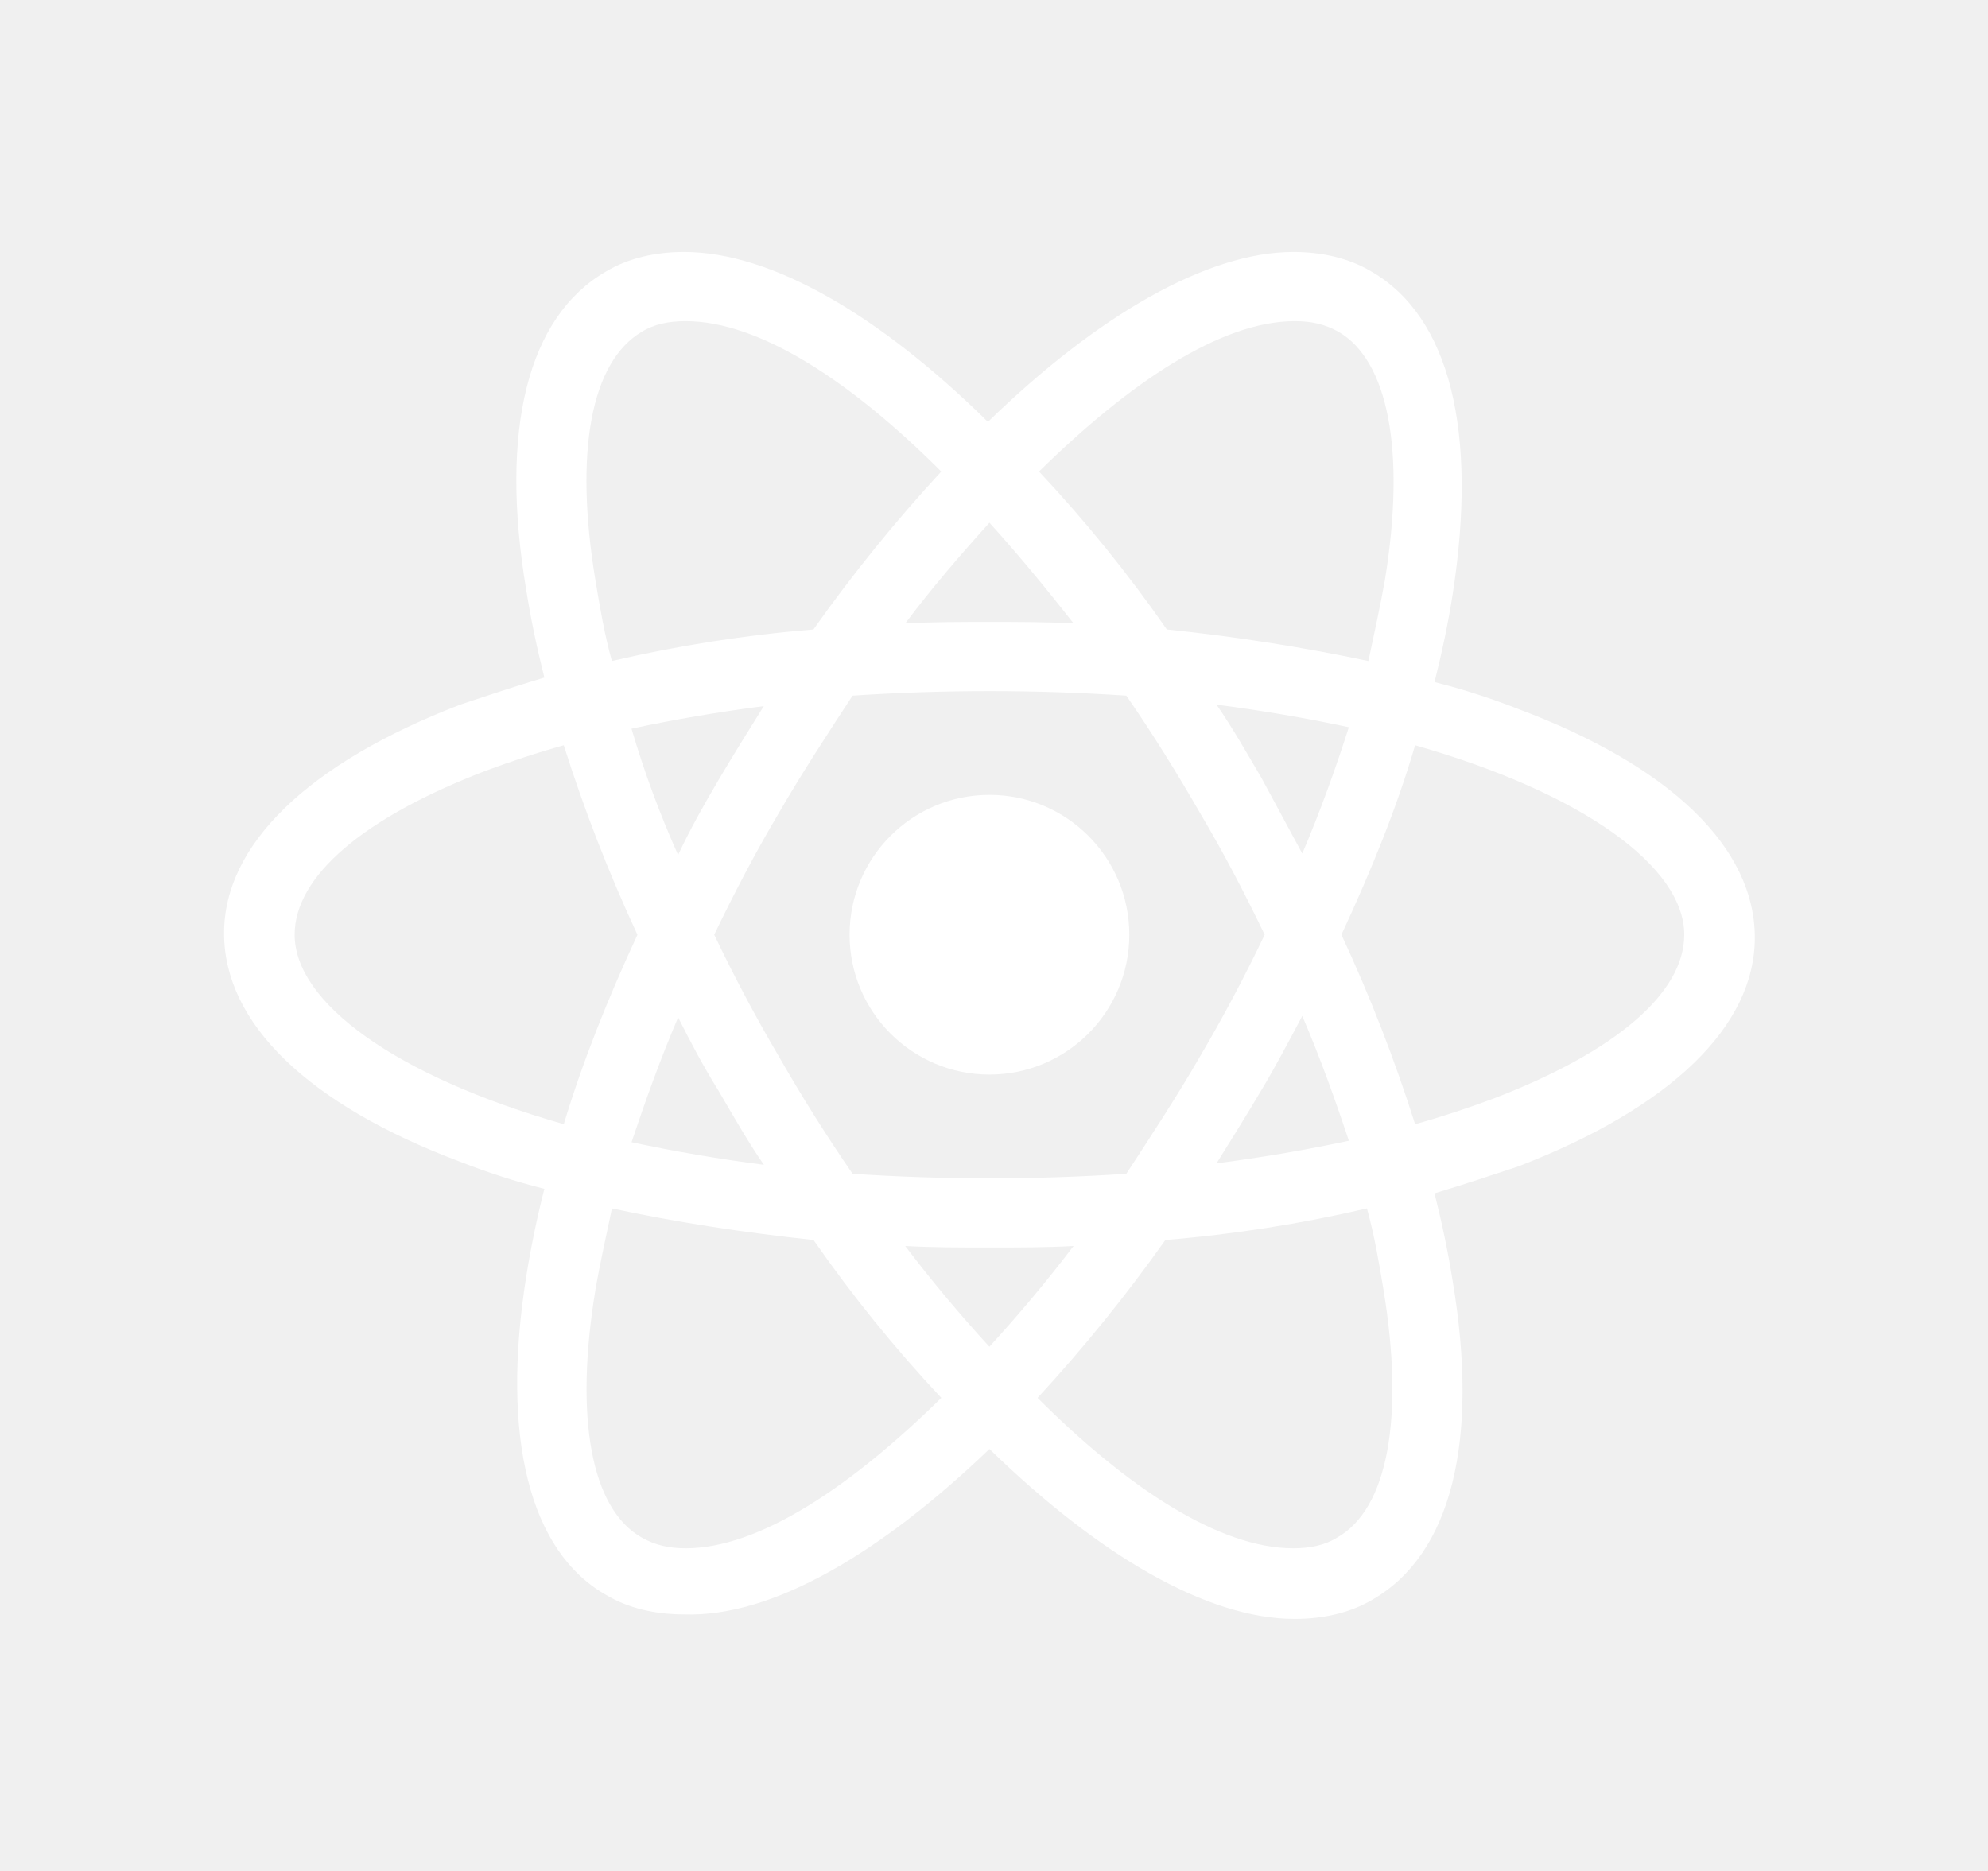
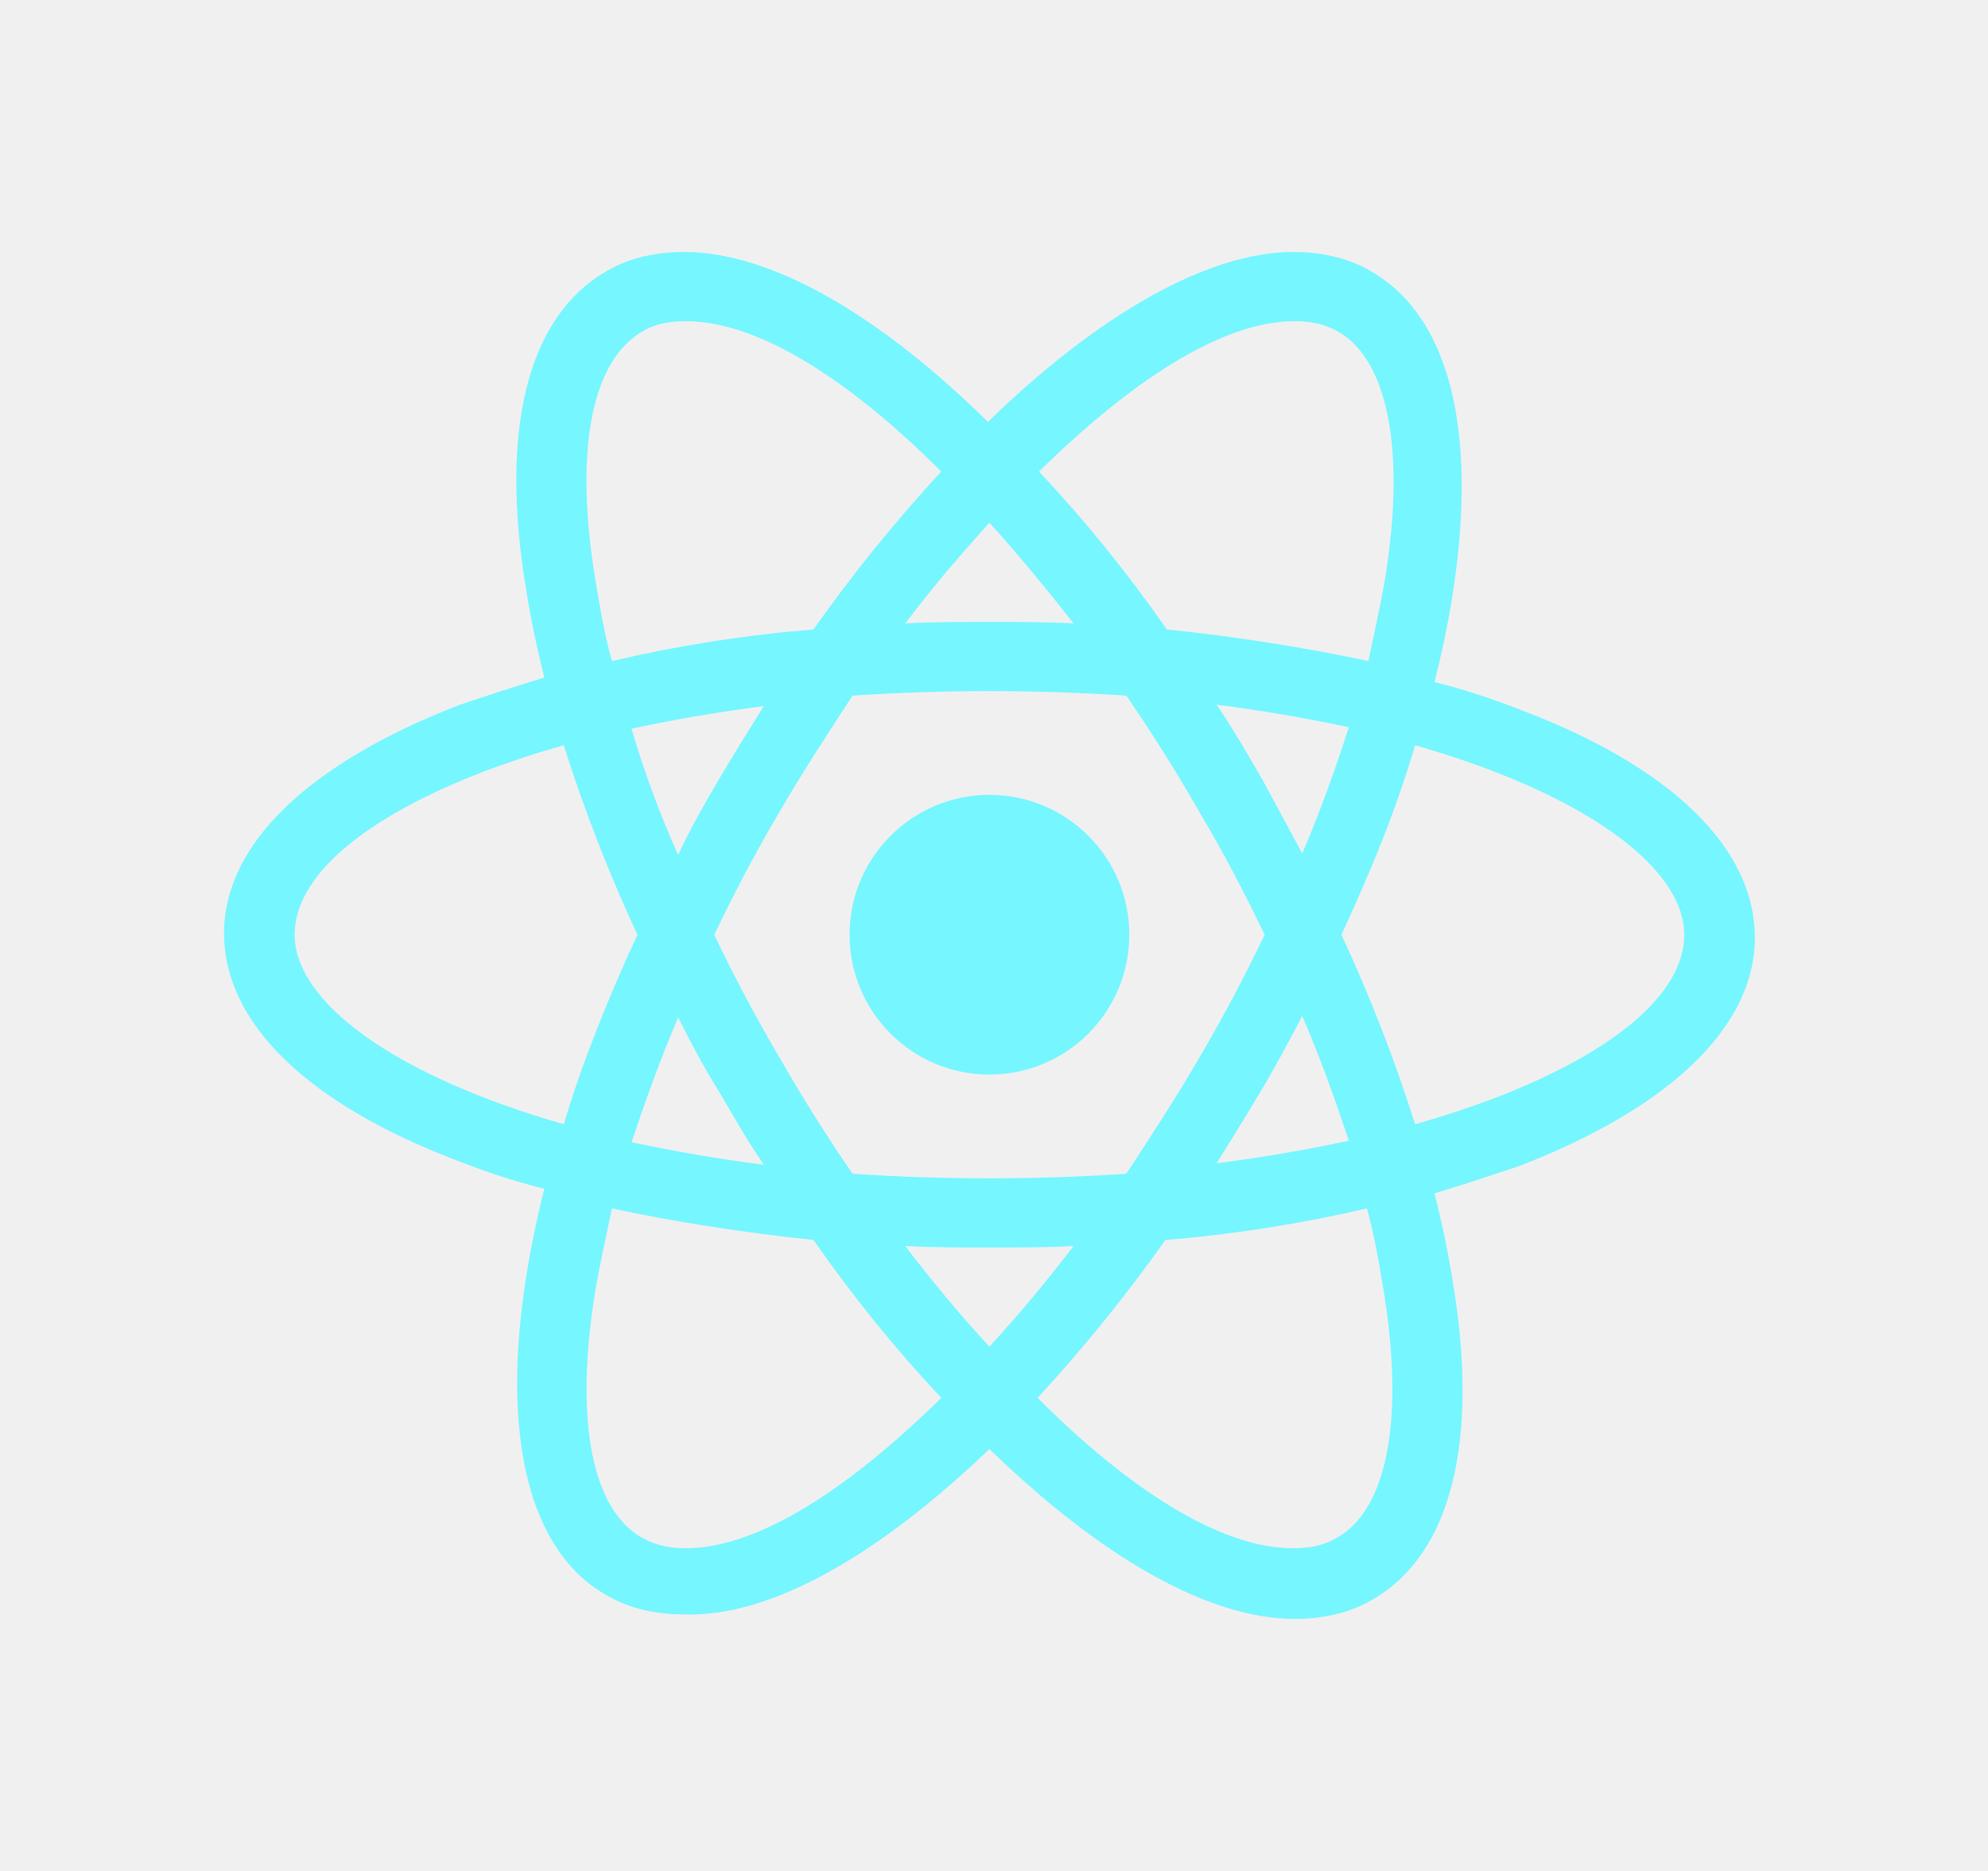
<svg xmlns="http://www.w3.org/2000/svg" version="1.1" width="34" height="32" viewBox="0 0 34 32">
-   <path fill="#FFF" d="M19.314 15.987a2.392 2.392 0 1 1-4.784 0 2.392 2.392 0 0 1 4.784 0z" />
-   <path fill="#FFF" d="M16.922 24.783c1.878 1.826 3.729 2.906 5.221 2.906.489 0 .952-.103 1.337-.334 1.337-.772 1.826-2.701 1.363-5.453-.077-.489-.18-.977-.309-1.492.514-.154.977-.309 1.44-.463 2.598-1.003 4.038-2.392 4.038-3.909 0-1.543-1.44-2.932-4.038-3.909-.463-.18-.926-.334-1.44-.463.129-.514.232-1.003.309-1.492.437-2.803-.051-4.758-1.389-5.53-.386-.231-.849-.334-1.337-.334-1.466 0-3.344 1.08-5.221 2.906-1.852-1.826-3.704-2.906-5.195-2.906-.489 0-.952.103-1.337.334-1.337.772-1.826 2.701-1.363 5.453.077.489.18.977.309 1.492-.514.154-.977.309-1.44.463-2.598 1.003-4.038 2.392-4.038 3.909 0 1.543 1.44 2.932 4.038 3.909.463.18.926.334 1.44.463a16.882 16.882 0 0 0-.309 1.492c-.437 2.752.051 4.707 1.363 5.453.386.232.849.334 1.337.334 1.492.051 3.344-1.029 5.221-2.829zm-1.441-3.472c.463.026.952.026 1.44.026s.977 0 1.44-.026a24.523 24.523 0 0 1-1.44 1.723 24.252 24.252 0 0 1-1.44-1.723zm-3.189-2.649c.257.437.489.849.772 1.26a27.786 27.786 0 0 1-2.263-.386c.232-.694.489-1.415.797-2.135.206.411.437.849.694 1.26zM10.8 12.463c.72-.154 1.466-.283 2.263-.386-.257.412-.514.823-.772 1.26s-.489.849-.694 1.286a17.109 17.109 0 0 1-.797-2.161zm1.415 3.524c.334-.694.694-1.389 1.106-2.083.386-.669.823-1.337 1.26-2.006a35.293 35.293 0 0 1 4.682 0c.463.669.874 1.337 1.26 2.006.412.694.772 1.389 1.106 2.083a26.922 26.922 0 0 1-1.106 2.083c-.386.669-.823 1.337-1.26 2.006a35.293 35.293 0 0 1-4.682 0 28.695 28.695 0 0 1-1.26-2.006 27.106 27.106 0 0 1-1.106-2.083zm10.057-1.389l-.694-1.286c-.257-.437-.489-.849-.772-1.26.797.103 1.543.232 2.263.386-.231.72-.489 1.44-.797 2.161zm0 2.778c.309.72.566 1.44.797 2.135-.72.154-1.466.283-2.263.386.257-.412.514-.823.772-1.26.232-.386.463-.823.694-1.26zm.591 8.925c-.206.129-.463.18-.746.18-1.26 0-2.829-1.029-4.372-2.572a26.868 26.868 0 0 0 2.186-2.701 23.619 23.619 0 0 0 3.447-.54c.129.463.206.926.283 1.389.36 2.186.077 3.755-.797 4.244zm1.338-13.555c2.881.823 4.604 2.083 4.604 3.241 0 1.003-1.183 2.006-3.266 2.804-.412.154-.874.309-1.337.437a27.01 27.01 0 0 0-1.26-3.241c.514-1.106.952-2.186 1.26-3.241zm-2.058-7.253c.283 0 .514.051.746.18.849.489 1.157 2.032.797 4.244-.077.437-.18.9-.283 1.389a33.072 33.072 0 0 0-3.447-.54 23.774 23.774 0 0 0-2.186-2.701c1.543-1.518 3.112-2.572 4.372-2.572zm-3.781 5.17c-.463-.026-.952-.026-1.44-.026s-.977 0-1.44.026c.463-.617.952-1.183 1.44-1.723.489.54.977 1.132 1.44 1.723zm-7.382-4.99c.206-.129.463-.18.746-.18 1.26 0 2.829 1.029 4.372 2.572a26.756 26.756 0 0 0-2.186 2.701 23.619 23.619 0 0 0-3.447.54c-.129-.463-.206-.926-.283-1.389-.36-2.186-.077-3.729.797-4.244zM9.643 19.228c-2.881-.823-4.604-2.083-4.604-3.241 0-1.003 1.183-2.006 3.266-2.803.412-.154.874-.309 1.337-.437a27.01 27.01 0 0 0 1.26 3.241c-.514 1.106-.952 2.212-1.26 3.241zm.54 2.829c.077-.437.18-.9.283-1.389 1.08.232 2.238.412 3.447.54a23.774 23.774 0 0 0 2.186 2.701c-1.543 1.517-3.112 2.572-4.372 2.572-.283 0-.514-.051-.746-.18-.875-.489-1.157-2.058-.797-4.244z" />
+   <path fill="#76F6FF" d="M19.314 15.987a2.392 2.392 0 1 1-4.784 0 2.392 2.392 0 0 1 4.784 0z" />
+   <path fill="#76F6FF" d="M16.922 24.783c1.878 1.826 3.729 2.906 5.221 2.906.489 0 .952-.103 1.337-.334 1.337-.772 1.826-2.701 1.363-5.453-.077-.489-.18-.977-.309-1.492.514-.154.977-.309 1.44-.463 2.598-1.003 4.038-2.392 4.038-3.909 0-1.543-1.44-2.932-4.038-3.909-.463-.18-.926-.334-1.44-.463.129-.514.232-1.003.309-1.492.437-2.803-.051-4.758-1.389-5.53-.386-.231-.849-.334-1.337-.334-1.466 0-3.344 1.08-5.221 2.906-1.852-1.826-3.704-2.906-5.195-2.906-.489 0-.952.103-1.337.334-1.337.772-1.826 2.701-1.363 5.453.077.489.18.977.309 1.492-.514.154-.977.309-1.44.463-2.598 1.003-4.038 2.392-4.038 3.909 0 1.543 1.44 2.932 4.038 3.909.463.18.926.334 1.44.463a16.882 16.882 0 0 0-.309 1.492c-.437 2.752.051 4.707 1.363 5.453.386.232.849.334 1.337.334 1.492.051 3.344-1.029 5.221-2.829zm-1.441-3.472c.463.026.952.026 1.44.026s.977 0 1.44-.026a24.523 24.523 0 0 1-1.44 1.723 24.252 24.252 0 0 1-1.44-1.723zm-3.189-2.649c.257.437.489.849.772 1.26a27.786 27.786 0 0 1-2.263-.386c.232-.694.489-1.415.797-2.135.206.411.437.849.694 1.26zM10.8 12.463c.72-.154 1.466-.283 2.263-.386-.257.412-.514.823-.772 1.26s-.489.849-.694 1.286a17.109 17.109 0 0 1-.797-2.161zm1.415 3.524c.334-.694.694-1.389 1.106-2.083.386-.669.823-1.337 1.26-2.006a35.293 35.293 0 0 1 4.682 0c.463.669.874 1.337 1.26 2.006.412.694.772 1.389 1.106 2.083a26.922 26.922 0 0 1-1.106 2.083c-.386.669-.823 1.337-1.26 2.006a35.293 35.293 0 0 1-4.682 0 28.695 28.695 0 0 1-1.26-2.006 27.106 27.106 0 0 1-1.106-2.083zm10.057-1.389l-.694-1.286c-.257-.437-.489-.849-.772-1.26.797.103 1.543.232 2.263.386-.231.72-.489 1.44-.797 2.161zm0 2.778c.309.72.566 1.44.797 2.135-.72.154-1.466.283-2.263.386.257-.412.514-.823.772-1.26.232-.386.463-.823.694-1.26zm.591 8.925c-.206.129-.463.18-.746.18-1.26 0-2.829-1.029-4.372-2.572a26.868 26.868 0 0 0 2.186-2.701 23.619 23.619 0 0 0 3.447-.54c.129.463.206.926.283 1.389.36 2.186.077 3.755-.797 4.244zm1.338-13.555c2.881.823 4.604 2.083 4.604 3.241 0 1.003-1.183 2.006-3.266 2.804-.412.154-.874.309-1.337.437a27.01 27.01 0 0 0-1.26-3.241c.514-1.106.952-2.186 1.26-3.241zm-2.058-7.253c.283 0 .514.051.746.18.849.489 1.157 2.032.797 4.244-.077.437-.18.9-.283 1.389a33.072 33.072 0 0 0-3.447-.54 23.774 23.774 0 0 0-2.186-2.701c1.543-1.518 3.112-2.572 4.372-2.572zm-3.781 5.17c-.463-.026-.952-.026-1.44-.026s-.977 0-1.44.026c.463-.617.952-1.183 1.44-1.723.489.54.977 1.132 1.44 1.723zm-7.382-4.99c.206-.129.463-.18.746-.18 1.26 0 2.829 1.029 4.372 2.572a26.756 26.756 0 0 0-2.186 2.701 23.619 23.619 0 0 0-3.447.54c-.129-.463-.206-.926-.283-1.389-.36-2.186-.077-3.729.797-4.244zM9.643 19.228c-2.881-.823-4.604-2.083-4.604-3.241 0-1.003 1.183-2.006 3.266-2.803.412-.154.874-.309 1.337-.437a27.01 27.01 0 0 0 1.26 3.241c-.514 1.106-.952 2.212-1.26 3.241zm.54 2.829c.077-.437.18-.9.283-1.389 1.08.232 2.238.412 3.447.54a23.774 23.774 0 0 0 2.186 2.701c-1.543 1.517-3.112 2.572-4.372 2.572-.283 0-.514-.051-.746-.18-.875-.489-1.157-2.058-.797-4.244z" />
</svg>
